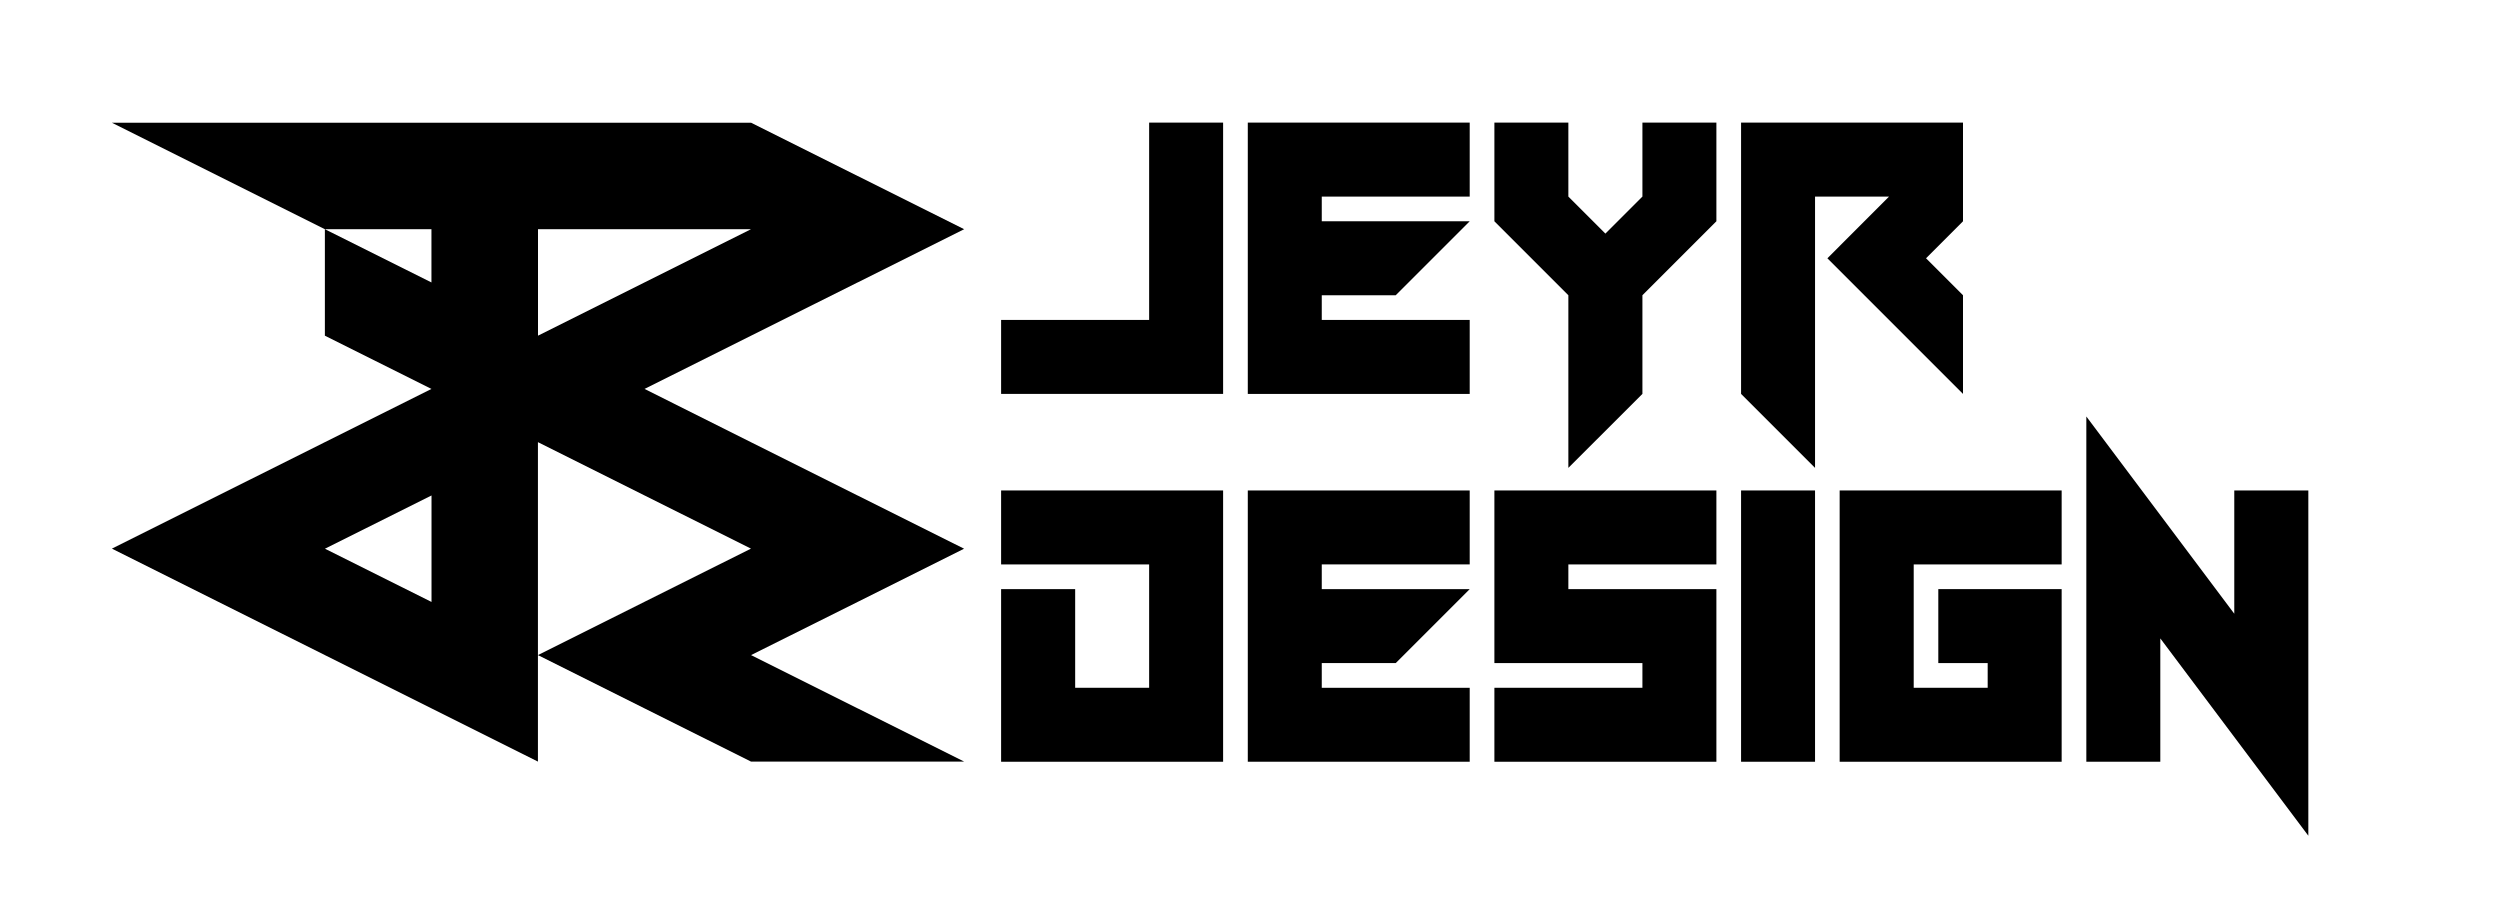
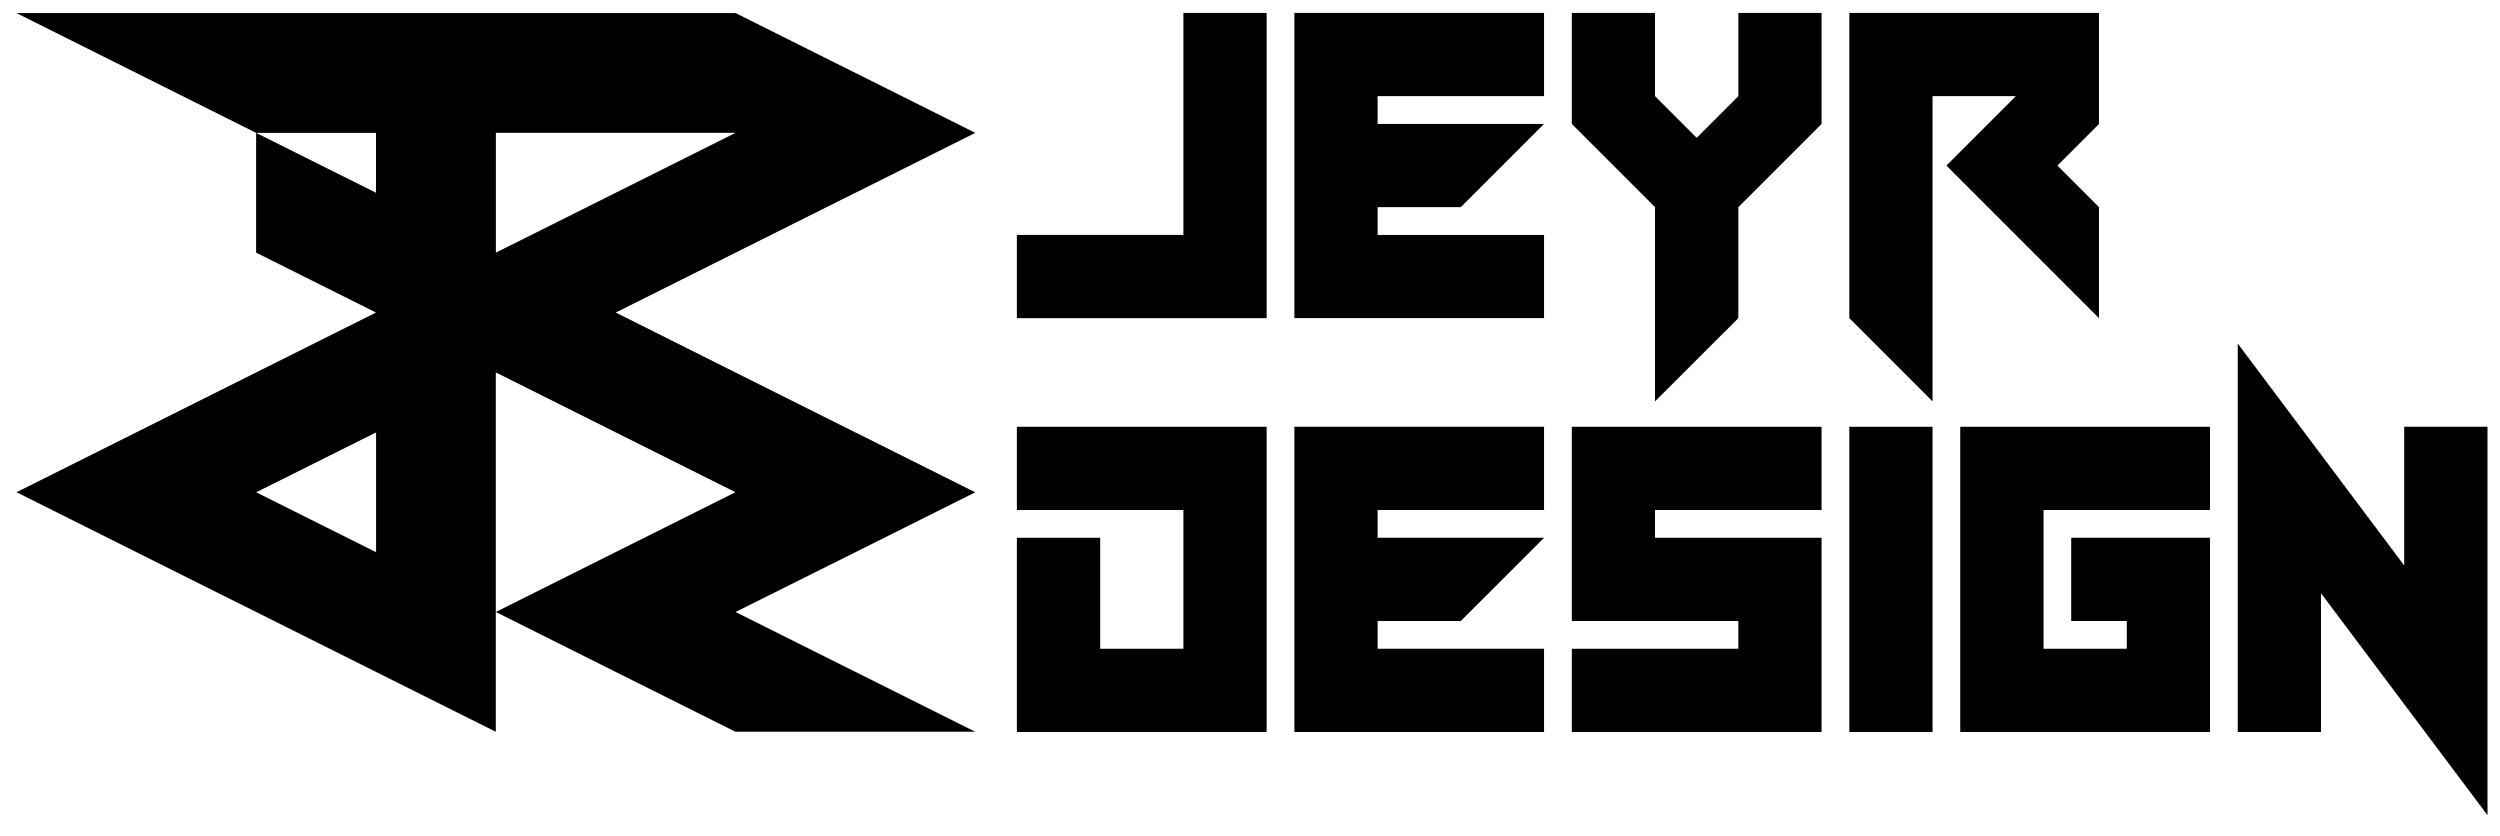
- <svg xmlns="http://www.w3.org/2000/svg" version="1.1" id="Capa_1" x="0px" y="0px" viewBox="100 600 1800 650" style="enable-background:new 0 0 2000 2000;" xml:space="preserve">
+ <svg xmlns="http://www.w3.org/2000/svg" version="1.1" id="JEYR-Original-Wordmark" x="0px" y="0px" viewBox="170 680 1600 535" style="enable-background:new 0 0 2000 2000;" xml:space="preserve">
  <polygon points="820.8,830.35 927.38,830.35 927.38,688.28 980.64,688.28 980.64,883.61 820.8,883.61 " />
  <polygon points="1158.19,688.28 1158.19,741.54 1051.67,741.54 1051.67,759.32 1158.19,759.32 1104.93,812.57 1051.67,812.57   1051.67,830.35 1158.19,830.35 1158.19,883.61 998.41,883.61 998.41,688.28 " />
  <polygon points="1229.22,812.58 1175.96,759.32 1175.96,688.28 1229.22,688.28 1229.22,741.54 1255.88,768.2 1282.54,741.54   1282.54,688.28 1335.8,688.28 1335.8,759.32 1282.54,812.58 1282.54,883.61 1229.22,936.87 " />
  <polygon points="1406.83,936.87 1353.57,883.61 1353.57,688.28 1513.36,688.28 1513.36,759.32 1486.75,785.97 1513.36,812.58   1513.36,883.61 1415.72,785.97 1460.1,741.54 1406.83,741.54 " />
  <polygon points="820.8,1006.39 820.8,953.13 980.64,953.13 980.64,1148.46 820.8,1148.46 820.8,1024.17 874.12,1024.17   874.12,1095.2 927.38,1095.2 927.38,1006.39 " />
  <polygon points="1158.19,953.13 1158.19,1006.39 1051.67,1006.39 1051.67,1024.17 1158.19,1024.17 1104.93,1077.42 1051.67,1077.42   1051.67,1095.2 1158.19,1095.2 1158.19,1148.46 998.41,1148.46 998.41,953.13 " />
  <polygon points="1175.96,953.13 1335.8,953.13 1335.8,1006.39 1229.22,1006.39 1229.22,1024.17 1335.8,1024.17 1335.8,1148.46   1175.96,1148.46 1175.96,1095.2 1282.54,1095.2 1282.54,1077.42 1175.96,1077.42 " />
  <rect x="1353.57" y="953.13" width="53.26" height="195.33" />
  <polygon points="1602.16,1148.46 1602.16,899.87 1708.68,1041.88 1708.68,953.13 1762,953.13 1762,1201.72 1655.42,1059.65   1655.42,1148.46 " />
  <polygon points="1584.39,1024.16 1584.39,1148.46 1424.55,1148.46 1424.55,953.13 1584.39,953.13 1584.39,1006.39 1477.87,1006.39   1477.87,1095.2 1531.13,1095.2 1531.13,1077.42 1495.58,1077.42 1495.58,1024.16 " />
  <path d="M487.36,841.68v-76.67h153.39l-76.67,38.33L487.36,841.68z M410.69,1033.4l-76.73-38.33l76.73-38.33V1033.4z M717.47,1033.4  l76.67-38.33l-76.67-38.33h-0.06l-76.67-38.33l-76.67-38.39l76.72-38.33l76.67-38.33h0.06l76.67-38.33l-76.67-38.33h-0.06  l-76.67-38.33H180.57l76.67,38.33l76.67,38.33h76.73v38.33l-76.73-38.33v76.67l76.73,38.33l-76.73,38.33l-76.67,38.33l-76.67,38.33  l76.67,38.33l153.4,76.67l76.67,38.33v-230l76.67,38.33l76.72,38.33l-76.72,38.33l-76.67,38.33l76.67,38.33l76.72,38.33h153.45  l-76.67-38.33h-0.06l-76.67-38.33L717.47,1033.4z" />
</svg>
